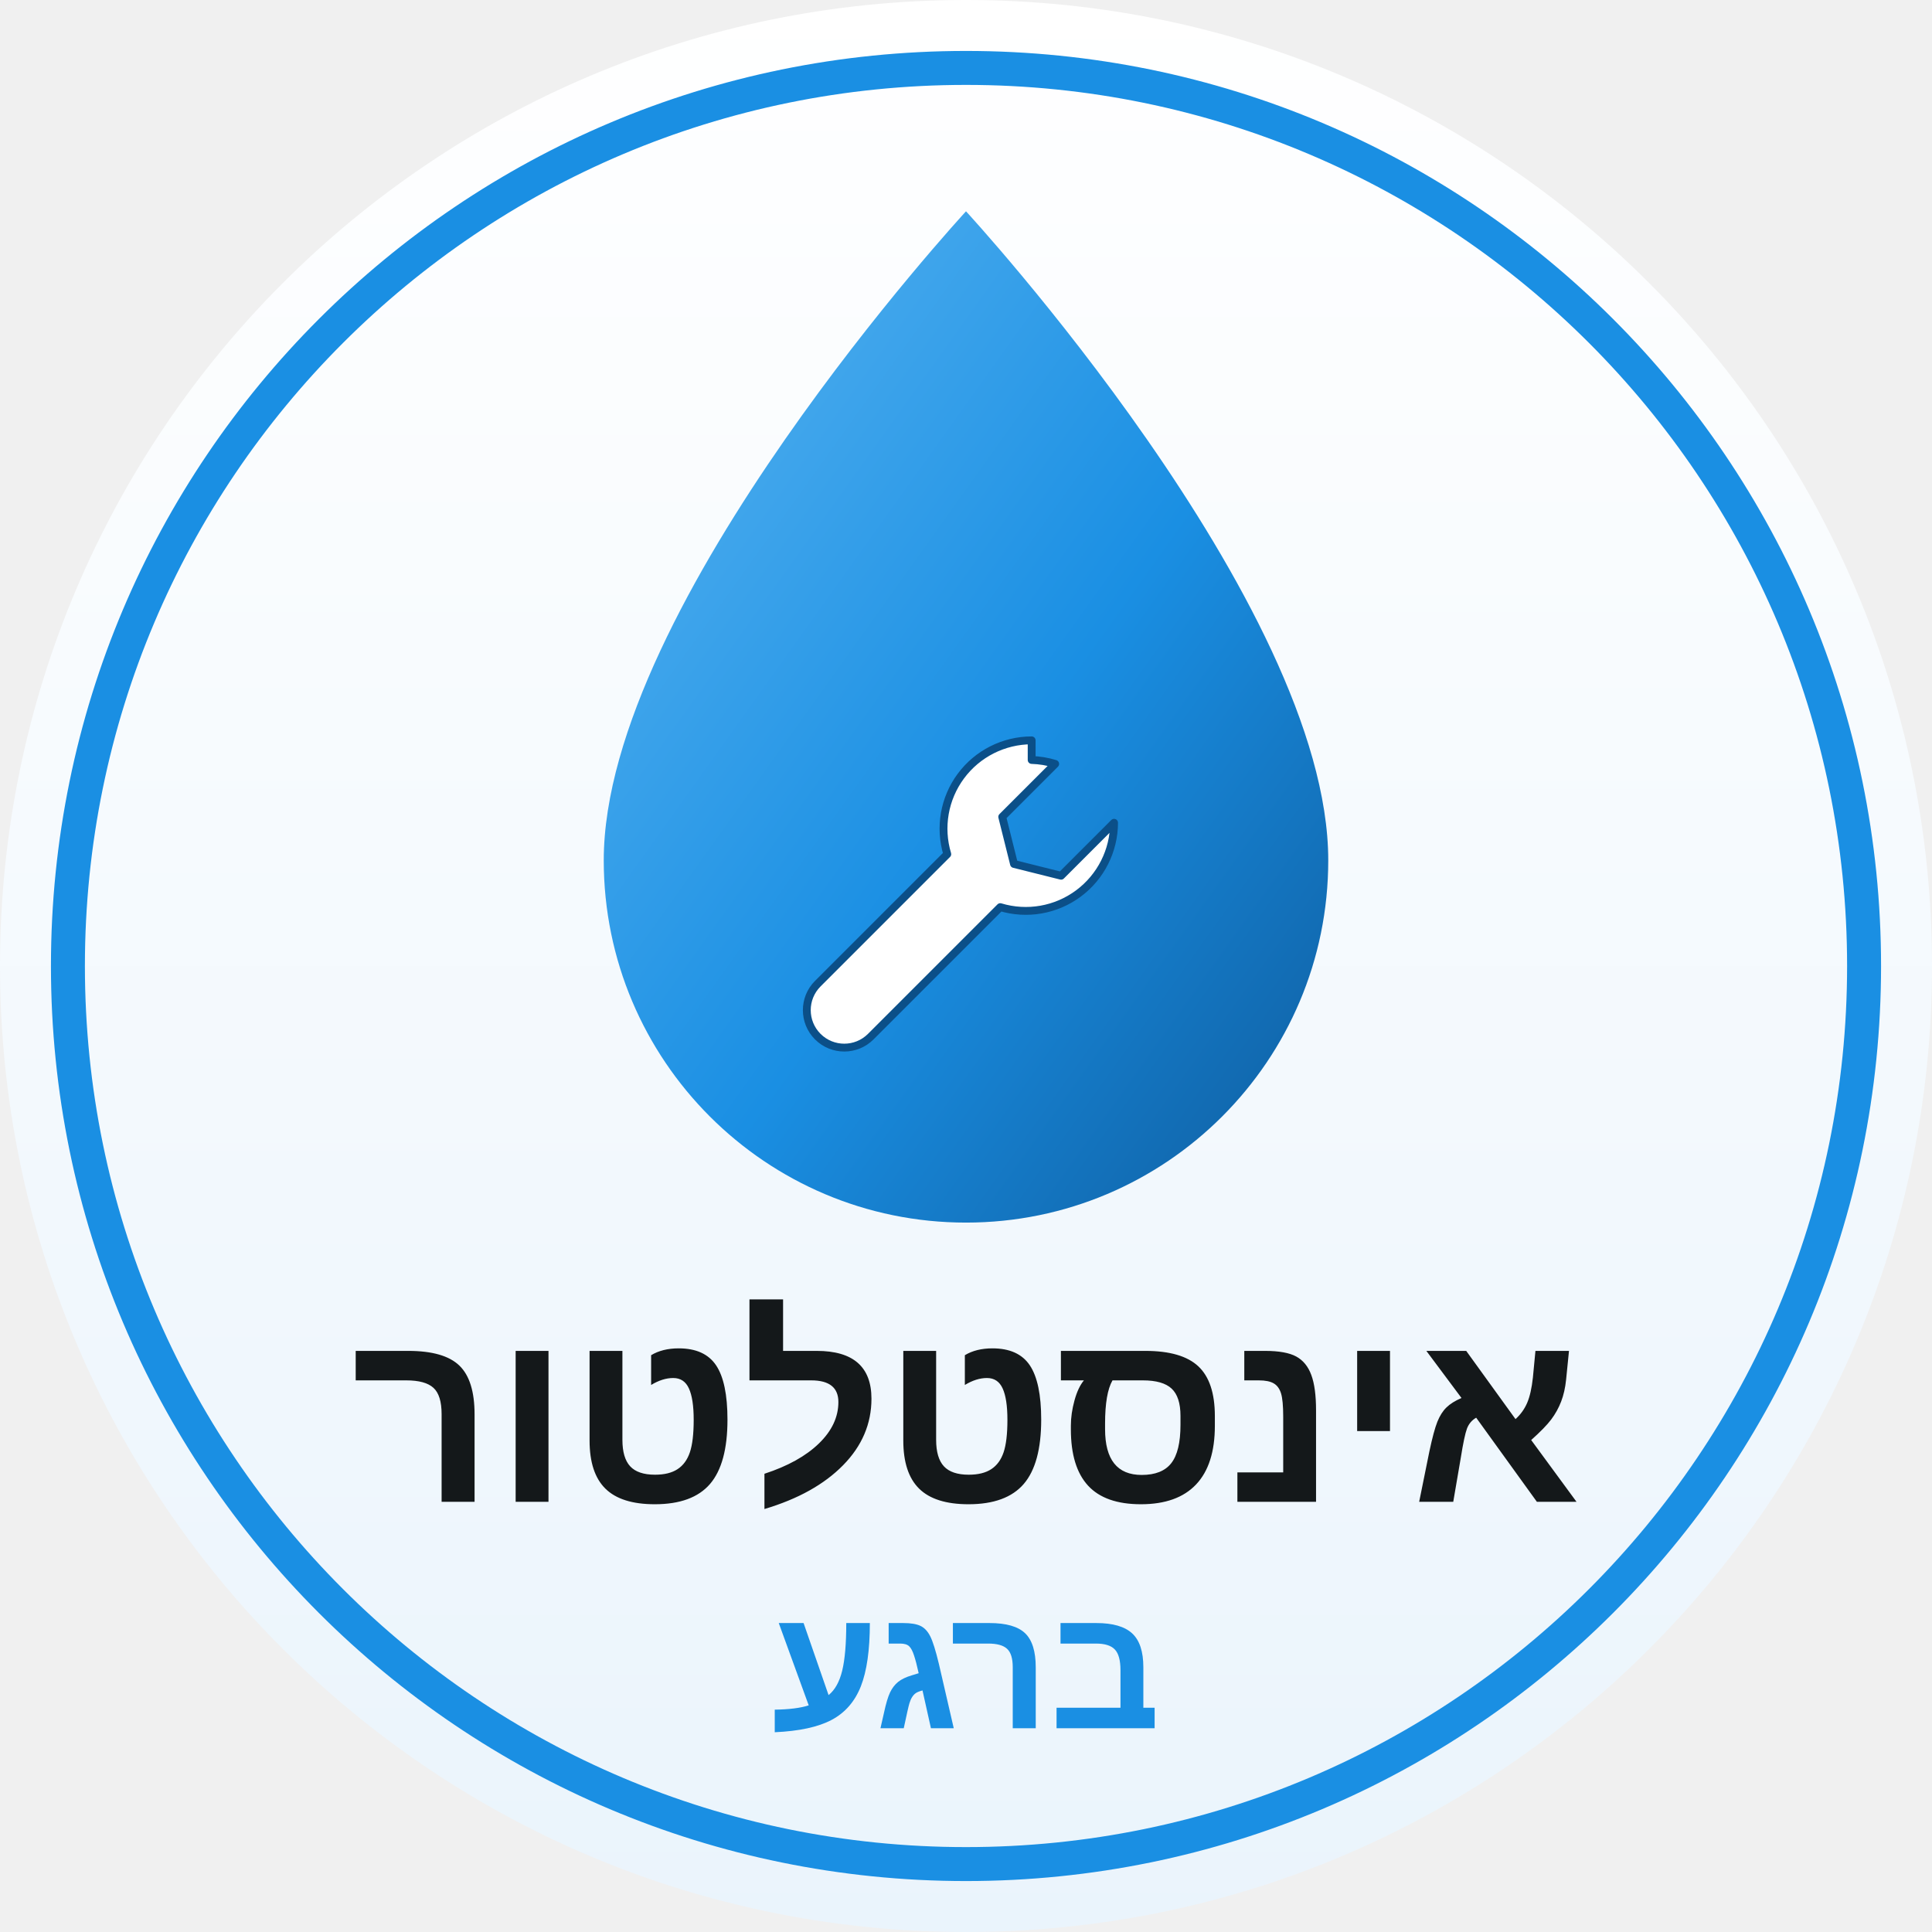
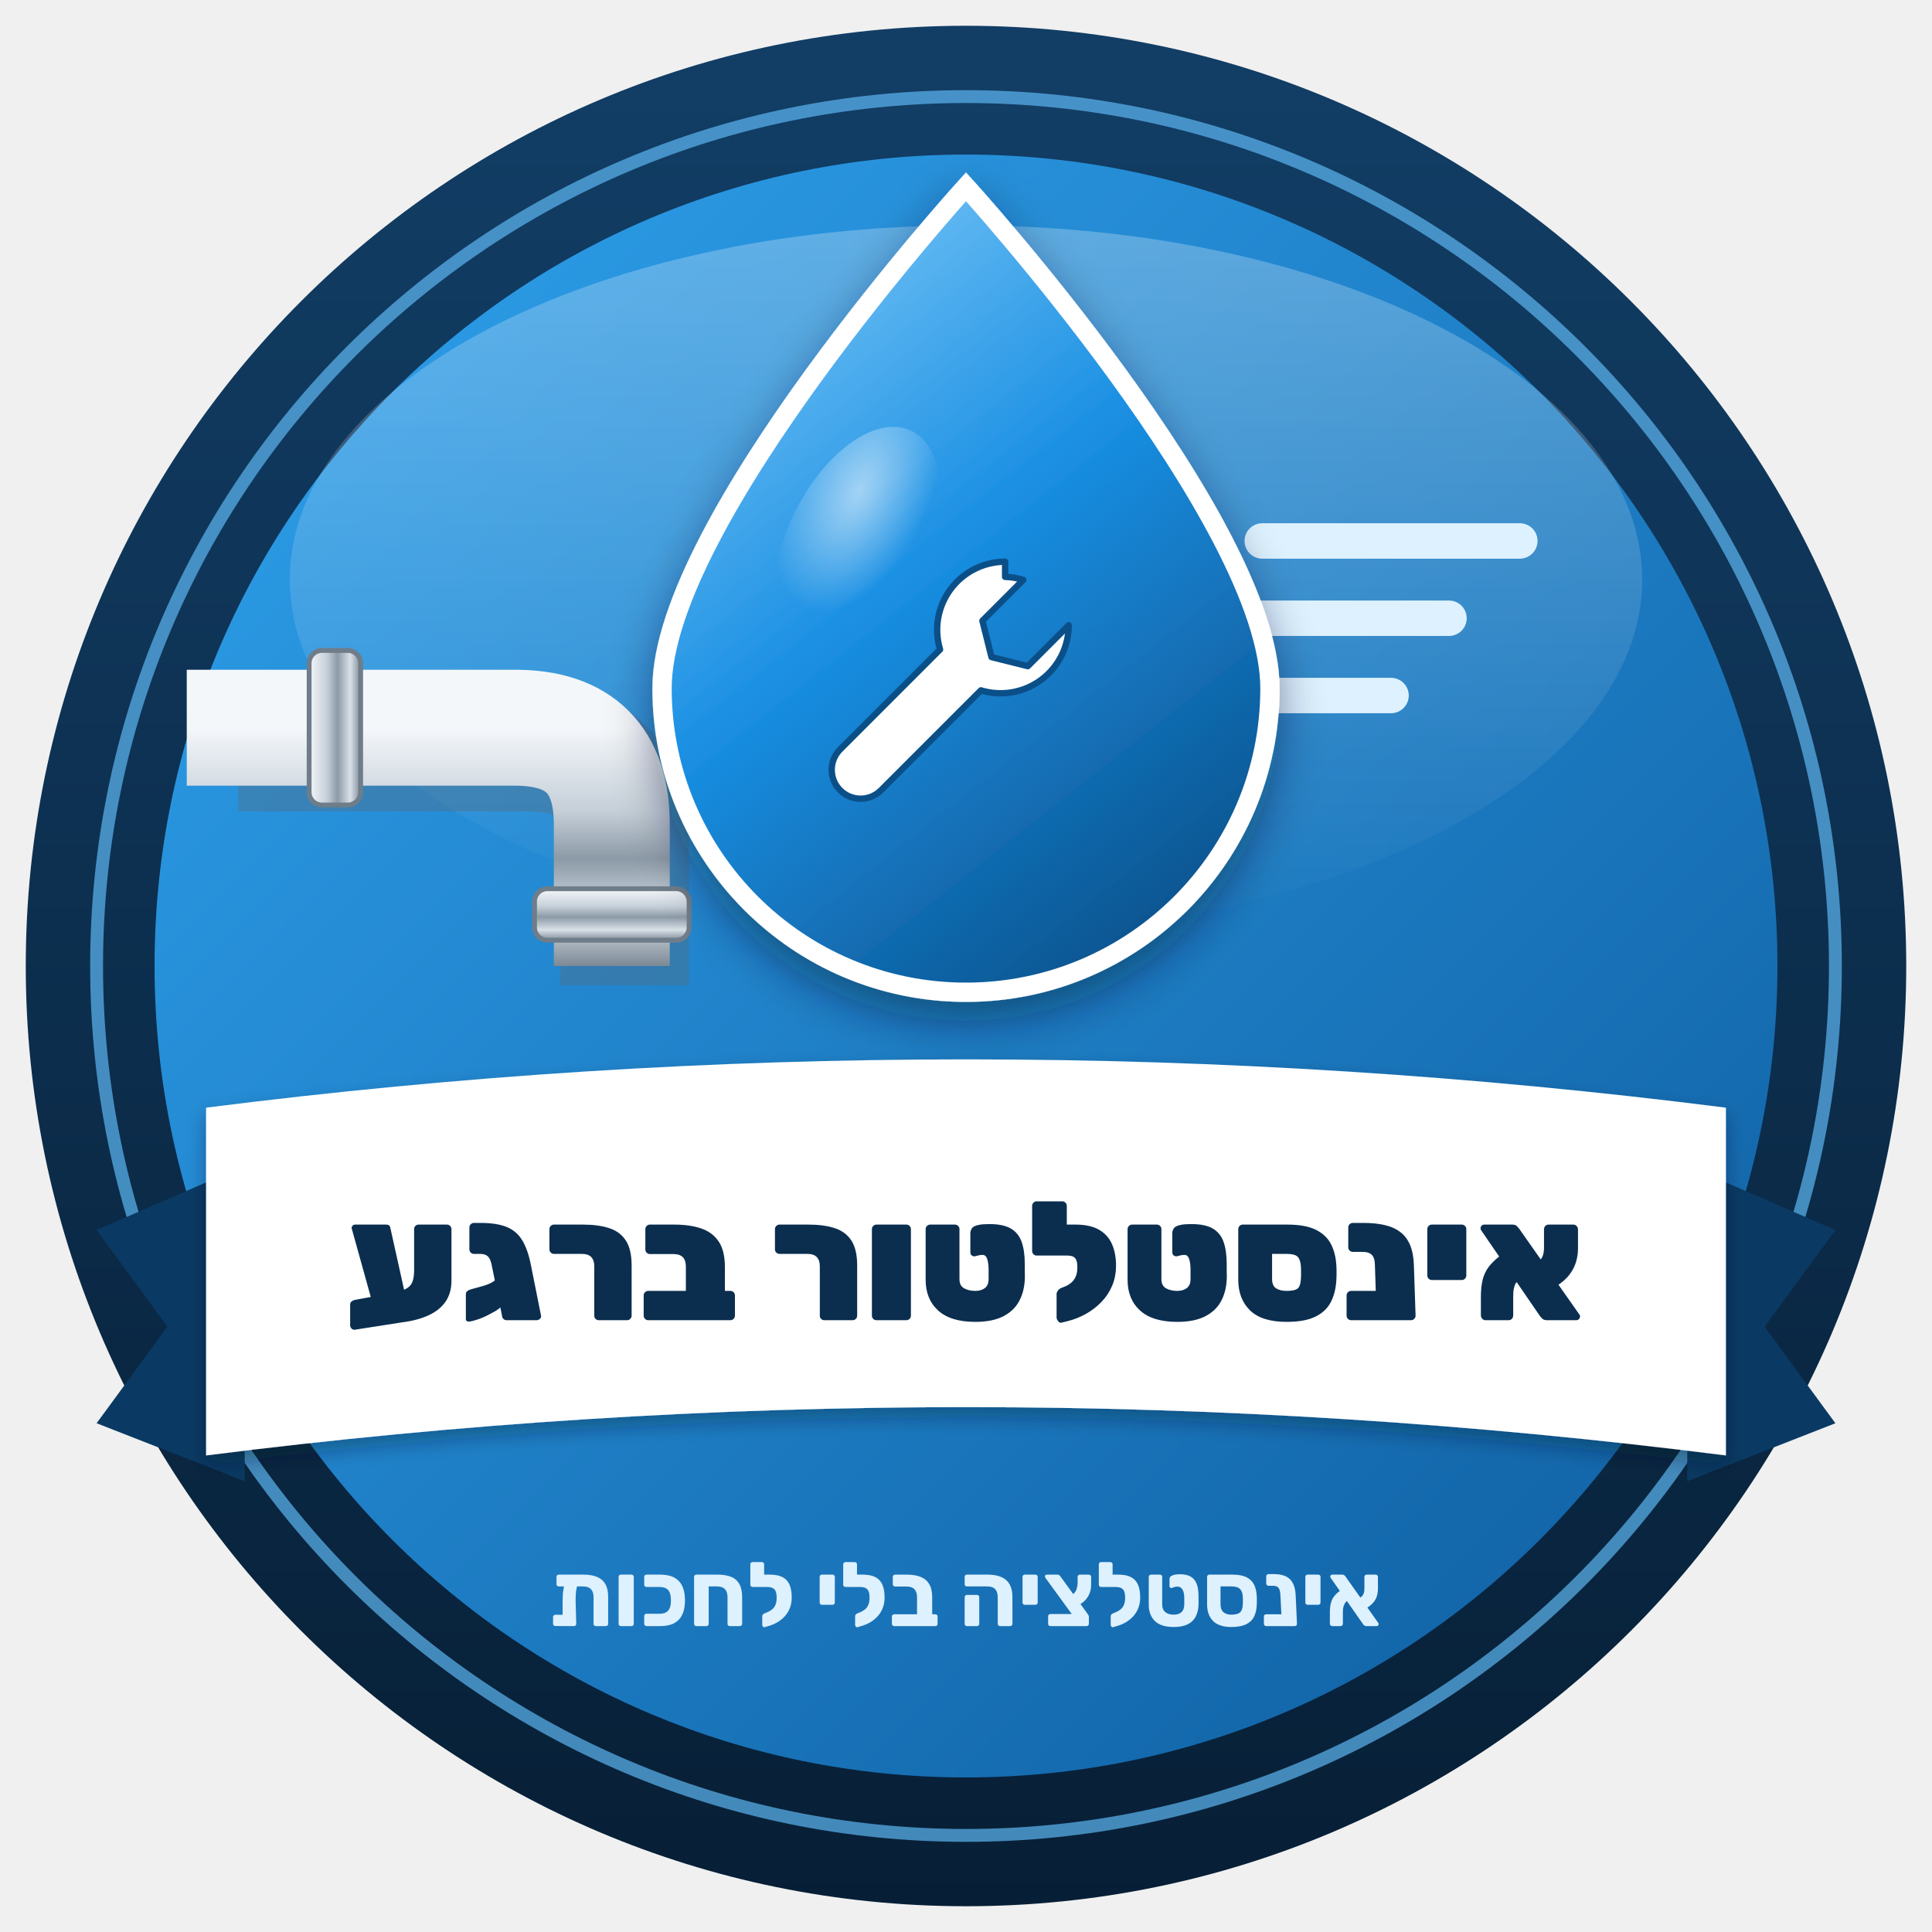
- <svg xmlns="http://www.w3.org/2000/svg" viewBox="0 0 512 512" role="img" aria-label="אינסטלטור ברגע">
+ <svg xmlns="http://www.w3.org/2000/svg" viewBox="0 0 600 600" role="img" aria-label="אינסטלטור ברגע">
  <defs>
-     <linearGradient id="lgBg" x1="0" y1="0" x2="0" y2="1">
-       <stop offset="0" stop-color="#FFFFFF" />
-       <stop offset="1" stop-color="#EAF4FC" />
+     <linearGradient id="gDrop" x1="0.2" y1="0" x2="0.8" y2="1">
+       <stop offset="0" stop-color="#7CC8F7" />
+       <stop offset=".45" stop-color="#1A8FE3" />
+       <stop offset="1" stop-color="#0B4F88" />
    </linearGradient>
-     <linearGradient id="lgDrop" x1="0" y1="0" x2="1" y2="1">
-       <stop offset="0" stop-color="#5CB6F2" />
-       <stop offset=".55" stop-color="#1A8FE3" />
+     <linearGradient id="gNavy" x1="0" y1="0" x2="0" y2="1">
+       <stop offset="0" stop-color="#123E66" />
+       <stop offset="1" stop-color="#071F36" />
+     </linearGradient>
+     <linearGradient id="gBlueBg" x1="0" y1="0" x2="1" y2="1">
+       <stop offset="0" stop-color="#2FA2EE" />
      <stop offset="1" stop-color="#0E5C9E" />
    </linearGradient>
+     <linearGradient id="gChrome" x1="0" y1="0" x2="0" y2="1">
+       <stop offset="0" stop-color="#F4F7FA" />
+       <stop offset=".35" stop-color="#C5CFD8" />
+       <stop offset=".55" stop-color="#8C9AA7" />
+       <stop offset=".8" stop-color="#D9E1E8" />
+       <stop offset="1" stop-color="#7D8A96" />
+     </linearGradient>
+     <linearGradient id="gChromeV" x1="0" y1="0" x2="1" y2="0">
+       <stop offset="0" stop-color="#F4F7FA" />
+       <stop offset=".35" stop-color="#C5CFD8" />
+       <stop offset=".55" stop-color="#8C9AA7" />
+       <stop offset=".8" stop-color="#D9E1E8" />
+       <stop offset="1" stop-color="#7D8A96" />
+     </linearGradient>
+     <linearGradient id="gGloss" x1="0" y1="0" x2="0" y2="1">
+       <stop offset="0" stop-color="#FFFFFF" stop-opacity=".75" />
+       <stop offset="1" stop-color="#FFFFFF" stop-opacity="0" />
+     </linearGradient>
+     <radialGradient id="gShine" cx=".35" cy=".3" r=".5">
+       <stop offset="0" stop-color="#FFFFFF" stop-opacity=".55" />
+       <stop offset="1" stop-color="#FFFFFF" stop-opacity="0" />
+     </radialGradient>
+     <filter id="fShadow" x="-20%" y="-20%" width="140%" height="150%">
+       <feDropShadow dx="0" dy="6" stdDeviation="7" flood-color="#04182B" flood-opacity=".45" />
+     </filter>
+     <filter id="fSoft" x="-20%" y="-20%" width="140%" height="150%">
+       <feDropShadow dx="0" dy="3" stdDeviation="3" flood-color="#04182B" flood-opacity=".35" />
+     </filter>
  </defs>
-   <circle cx="256" cy="256" r="256" fill="url(#lgBg)" />
-   <circle cx="256" cy="256" r="238" fill="none" stroke="#1A8FE3" stroke-width="9" />
-   <path d="M256 56c0 0 96 104 96 172a96 96 0 0 1-192 0C160 160 256 56 256 56Z" fill="url(#lgDrop)" />
-   <g transform="translate(198 178) scale(5.2)" fill="#FFFFFF" stroke="#0B4F88" stroke-width=".4" stroke-linejoin="round">
-     <path d="M14.5 3.5a4.5 4.5 0 0 0-4.3 5.8L3.6 15.9a1.9 1.9 0 0 0 2.7 2.7l6.6-6.6a4.5 4.5 0 0 0 5.8-4.3l-2.7 2.7-2.4-.6-.6-2.4 2.7-2.7a4.5 4.5 0 0 0-1.2-.2Z" />
+   <circle cx="300.0" cy="300.0" r="292" fill="url(#gNavy)" />
+   <circle cx="300.0" cy="300.0" r="270" fill="none" stroke="#5CB6F2" stroke-width="4" opacity=".7" />
+   <circle cx="300.0" cy="300.0" r="252" fill="url(#gBlueBg)" />
+   <ellipse cx="300.0" cy="180.0" rx="210" ry="110" fill="url(#gGloss)" opacity=".35" />
+   <path d="M70 226 H160 Q190 226 190 256 V300" fill="none" stroke="#5A6875" stroke-width="40" stroke-linecap="butt" opacity=".35" transform="translate(4 6)" />
+   <path d="M58 226 H160 Q190 226 190 256 V300" fill="none" stroke="url(#gChrome)" stroke-width="36" />
+   <rect x="96" y="202" width="16" height="48" rx="4" fill="url(#gChromeV)" stroke="#6F7D8A" stroke-width="1.5" />
+   <rect x="166" y="276" width="48" height="16" rx="4" fill="url(#gChrome)" stroke="#6F7D8A" stroke-width="1.5" />
+   <line x1="392" y1="168" x2="472" y2="168" stroke="#DDF1FF" stroke-width="11" stroke-linecap="round" />
+   <line x1="392" y1="192" x2="450" y2="192" stroke="#DDF1FF" stroke-width="11" stroke-linecap="round" />
+   <line x1="392" y1="216" x2="432" y2="216" stroke="#DDF1FF" stroke-width="11" stroke-linecap="round" />
+   <path d="M300.0 58.0 C300.0 58.0 394.4 161.84 394.4 213.76 A94.4 94.4 0 0 1 205.6 213.76 C205.6 161.84 300.0 58.0 300.0 58.0Z" fill="url(#gDrop)" filter="url(#fShadow)" stroke="#FFFFFF" stroke-width="6" />
+   <ellipse cx="266.0" cy="170" rx="22" ry="40" fill="url(#gShine)" transform="rotate(25 266.0 170)" />
+   <g transform="translate(244.0 158) rotate(0 56.4 56.4) scale(4.7)">
+     <path d="M14.5 3.5a4.5 4.5 0 0 0-4.3 5.8L3.6 15.9a1.9 1.9 0 0 0 2.7 2.7l6.6-6.6a4.5 4.5 0 0 0 5.8-4.3l-2.7 2.7-2.4-.6-.6-2.4 2.7-2.7a4.5 4.5 0 0 0-1.2-.2Z" fill="#FFFFFF" stroke="#0B4F88" stroke-width="0.421" stroke-linejoin="round" />
  </g>
-   <text x="256" y="398" text-anchor="middle" font-family="Rubik, Arial, sans-serif" font-weight="800" font-size="66" fill="#14181A">אינסטלטור</text>
-   <text x="256" y="458" text-anchor="middle" font-family="Rubik, Arial, sans-serif" font-weight="800" font-size="46" fill="#1A8FE3">ברגע</text>
+   <path d="M30 382 L76 362 L76 460 L30 442 L52 412Z" fill="#0A3A63" />
+   <path d="M570 382 L524 362 L524 460 L570 442 L548 412Z" fill="#0A3A63" />
+   <path d="M64 344 Q300 314 536 344 L536 452 Q300 422 64 452Z" fill="#FFFFFF" filter="url(#fSoft)" />
+   <path d="M110.148 412.964Q109.576 413.016 109.16 412.574Q108.744 412.132 108.744 411.56V405.112Q108.744 404.54 109.186 404.176Q109.628 403.812 110.148 403.708L121.952 401.524Q124.76 401.004 126.19 400.198Q127.62 399.392 128.114 397.988Q128.608 396.584 128.608 394.4V381.66Q128.608 381.088 129.024 380.698Q129.44 380.308 130.012 380.308H138.8Q139.372 380.308 139.788 380.724Q140.204 381.14 140.204 381.712V397.78Q140.204 401.524 138.41 404.176Q136.616 406.828 133.184 408.44Q129.752 410.052 124.812 410.676ZM116.804 408.752 109.472 382.388Q109.368 381.972 109.29 381.764Q109.212 381.556 109.212 381.348Q109.212 380.932 109.524 380.62Q109.836 380.308 110.252 380.308H119.976Q120.964 380.308 121.172 381.088L127.048 407.556Z M157.312 410.0Q156.74 410.0 156.324 409.584Q155.908 409.168 155.908 408.596L152.788 393.308Q152.528 391.852 152.112 391.02Q151.696 390.188 150.968 389.798Q150.24 389.408 148.94 389.408H147.172Q146.6 389.408 146.184 388.992Q145.768 388.576 145.768 388.004V381.192Q145.768 380.62 146.184 380.204Q146.6 379.788 147.172 379.788H149.2Q154.296 379.788 157.39 381.062Q160.484 382.336 162.226 385.248Q163.968 388.16 164.904 392.996L168.024 408.596Q168.128 409.168 167.66 409.584Q167.192 410.0 166.62 410.0ZM153.36 407.452Q151.228 408.648 149.486 409.35Q147.744 410.052 145.924 410.416Q145.404 410.468 145.04 410.312Q144.676 410.156 144.676 409.636V401.888Q144.676 401.004 145.768 400.588Q146.132 400.432 147.198 400.146Q148.264 399.86 149.486 399.522Q150.708 399.184 151.488 398.872Q152.58 398.456 153.49 397.78Q154.4 397.104 155.154 396.142Q155.908 395.18 156.532 393.88L159.548 394.4Q159.184 398.196 158.482 400.718Q157.78 403.24 156.532 404.826Q155.284 406.412 153.36 407.452Z M185.964 410.0Q185.392 410.0 184.976 409.61Q184.56 409.22 184.56 408.648V393.308Q184.56 391.332 183.598 390.37Q182.636 389.408 180.712 389.408H172.028Q171.456 389.408 171.04 388.992Q170.624 388.576 170.624 388.004V381.712Q170.624 381.14 171.04 380.724Q171.456 380.308 172.028 380.308H181.024Q185.86 380.308 189.24 381.426Q192.62 382.544 194.388 385.3Q196.156 388.056 196.156 392.996V408.596Q196.156 409.168 195.74 409.584Q195.324 410.0 194.752 410.0Z M201.304 410.0Q200.732 410.0 200.316 409.584Q199.9 409.168 199.9 408.596V402.304Q199.9 401.732 200.316 401.316Q200.732 400.9 201.304 400.9H213.004V393.36Q213.004 391.384 212.042 390.422Q211.08 389.46 209.156 389.46H201.824Q201.252 389.46 200.836 389.044Q200.42 388.628 200.42 388.056V381.712Q200.42 381.14 200.836 380.724Q201.252 380.308 201.824 380.308H209.416Q214.252 380.308 217.762 381.504Q221.272 382.7 223.196 385.56Q225.12 388.42 225.12 393.464V400.9H226.836Q227.408 400.9 227.824 401.316Q228.24 401.732 228.24 402.304V408.596Q228.24 409.168 227.824 409.584Q227.408 410.0 226.836 410.0Z M256.008 410.0Q255.436 410.0 255.02 409.61Q254.604 409.22 254.604 408.648V393.308Q254.604 391.332 253.642 390.37Q252.68 389.408 250.756 389.408H242.072Q241.5 389.408 241.084 388.992Q240.668 388.576 240.668 388.004V381.712Q240.668 381.14 241.084 380.724Q241.5 380.308 242.072 380.308H251.068Q255.904 380.308 259.284 381.426Q262.664 382.544 264.432 385.3Q266.2 388.056 266.2 392.996V408.596Q266.2 409.168 265.784 409.584Q265.368 410.0 264.796 410.0Z M272.18 410.0Q271.608 410.0 271.192 409.584Q270.776 409.168 270.776 408.596V381.712Q270.776 381.14 271.192 380.724Q271.608 380.308 272.18 380.308H281.488Q282.06 380.308 282.476 380.724Q282.892 381.14 282.892 381.712V408.596Q282.892 409.168 282.476 409.584Q282.06 410.0 281.488 410.0Z M302.912 410.52Q295.216 410.52 291.342 406.984Q287.468 403.448 287.468 397.468V381.712Q287.468 381.14 287.884 380.724Q288.3 380.308 288.872 380.308H296.568Q297.14 380.308 297.556 380.724Q297.972 381.14 297.972 381.712V397.208Q297.972 399.34 299.454 400.12Q300.936 400.9 302.86 400.9Q304.732 400.9 305.876 400.016Q307.02 399.132 307.02 397.208Q307.02 396.636 307.02 396.194Q307.02 395.752 307.02 395.284Q307.02 394.816 307.02 394.296Q307.02 392.372 306.604 391.046Q306.188 389.72 305.148 389.72Q304.576 389.72 303.978 389.85Q303.38 389.98 303.068 390.084Q302.392 390.292 301.872 389.954Q301.352 389.616 301.352 388.836V382.96Q301.352 382.388 301.638 381.79Q301.924 381.192 302.6 380.828Q303.12 380.568 304.186 380.36Q305.252 380.152 307.332 380.152Q311.596 380.152 313.962 381.556Q316.328 382.96 317.29 385.716Q318.252 388.472 318.252 392.476Q318.252 392.996 318.252 393.984Q318.252 394.972 318.278 395.96Q318.304 396.948 318.252 397.468Q318.044 401.368 316.38 404.306Q314.716 407.244 311.388 408.882Q308.06 410.52 302.912 410.52Z M329.588 410.78Q329.068 410.884 328.6 410.286Q328.132 409.688 328.132 409.116V401.888Q328.132 401.316 328.574 400.77Q329.016 400.224 329.536 400.016L330.94 399.444Q331.876 399.028 332.708 398.326Q333.54 397.624 334.06 396.48Q334.58 395.336 334.58 393.62Q334.58 392.32 334.32 391.514Q334.06 390.708 333.384 390.318Q332.708 389.928 331.408 389.928H330.524Q330.004 389.928 329.562 389.512Q329.12 389.096 329.12 388.524V381.608Q329.12 381.088 329.562 380.698Q330.004 380.308 330.524 380.308H334.008Q338.584 380.308 341.34 381.92Q344.096 383.532 345.344 386.392Q346.592 389.252 346.592 393.048Q346.592 396.48 345.37 399.34Q344.148 402.2 342.016 404.384Q339.884 406.568 337.232 408.05Q334.58 409.532 331.668 410.26ZM332.916 389.928H321.944Q321.372 389.928 320.956 389.512Q320.54 389.096 320.54 388.524V374.484Q320.54 373.912 320.956 373.496Q321.372 373.08 321.944 373.08H329.9Q330.472 373.08 330.888 373.496Q331.304 373.912 331.304 374.484V380.308H332.916Z M365.624 410.52Q357.928 410.52 354.054 406.984Q350.18 403.448 350.18 397.468V381.712Q350.18 381.14 350.596 380.724Q351.012 380.308 351.584 380.308H359.28Q359.852 380.308 360.268 380.724Q360.684 381.14 360.684 381.712V397.208Q360.684 399.34 362.166 400.12Q363.648 400.9 365.572 400.9Q367.444 400.9 368.588 400.016Q369.732 399.132 369.732 397.208Q369.732 396.636 369.732 396.194Q369.732 395.752 369.732 395.284Q369.732 394.816 369.732 394.296Q369.732 392.372 369.316 391.046Q368.9 389.72 367.86 389.72Q367.288 389.72 366.69 389.85Q366.092 389.98 365.78 390.084Q365.104 390.292 364.584 389.954Q364.064 389.616 364.064 388.836V382.96Q364.064 382.388 364.35 381.79Q364.636 381.192 365.312 380.828Q365.832 380.568 366.898 380.36Q367.964 380.152 370.044 380.152Q374.308 380.152 376.674 381.556Q379.04 382.96 380.002 385.716Q380.964 388.472 380.964 392.476Q380.964 392.996 380.964 393.984Q380.964 394.972 380.99 395.96Q381.016 396.948 380.964 397.468Q380.756 401.368 379.092 404.306Q377.428 407.244 374.1 408.882Q370.772 410.52 365.624 410.52Z M399.58 410.52Q391.884 410.52 388.218 406.958Q384.552 403.396 384.552 397.416V381.712Q384.552 381.14 384.968 380.724Q385.384 380.308 385.956 380.308H399.788Q405.404 380.308 408.654 381.92Q411.904 383.532 413.36 386.392Q414.816 389.252 415.024 393.048Q415.076 393.568 415.076 394.4Q415.076 395.232 415.076 396.09Q415.076 396.948 415.024 397.468Q414.816 401.368 413.334 404.306Q411.852 407.244 408.55 408.882Q405.248 410.52 399.58 410.52ZM399.528 400.9Q402.18 400.9 403.038 400.12Q403.896 399.34 404.0 397.208Q404.052 396.688 404.052 395.96Q404.052 395.232 404.052 394.53Q404.052 393.828 404.0 393.308Q403.896 391.332 403.064 390.37Q402.232 389.408 399.528 389.408H395.056V397.208Q395.056 399.34 396.33 400.12Q397.604 400.9 399.528 400.9Z M419.6 410.0Q419.028 410.0 418.612 409.584Q418.196 409.168 418.196 408.596V402.304Q418.196 401.732 418.612 401.316Q419.028 400.9 419.6 400.9H438.06V408.596Q438.06 409.168 437.644 409.584Q437.228 410.0 436.656 410.0ZM428.908 410.0Q428.336 410.0 427.92 409.584Q427.504 409.168 427.504 408.596L426.984 392.684Q426.932 391.228 426.516 390.396Q426.1 389.564 425.268 389.174Q424.436 388.784 423.136 388.784H420.12Q419.548 388.784 419.132 388.368Q418.716 387.952 418.716 387.38V381.192Q418.716 380.62 419.132 380.204Q419.548 379.788 420.12 379.788H423.396Q427.192 379.788 430.078 380.464Q432.964 381.14 434.94 382.674Q436.916 384.208 437.956 386.756Q438.996 389.304 439.1 392.996L439.62 408.596Q439.62 409.168 439.204 409.584Q438.788 410.0 438.216 410.0Z M444.664 397.52Q444.092 397.52 443.676 397.104Q443.26 396.688 443.26 396.116V381.712Q443.26 381.14 443.676 380.724Q444.092 380.308 444.664 380.308H453.972Q454.544 380.308 454.96 380.724Q455.376 381.14 455.376 381.712V396.116Q455.376 396.688 454.96 397.104Q454.544 397.52 453.972 397.52Z M480.44 410.0Q479.452 410.0 478.958 409.506Q478.464 409.012 478.308 408.804L459.952 382.024Q459.796 381.816 459.796 381.452Q459.796 380.984 460.134 380.646Q460.472 380.308 460.94 380.308H469.624Q470.664 380.308 471.132 380.828Q471.6 381.348 471.808 381.608L490.528 408.284Q490.684 408.492 490.684 408.622Q490.684 408.752 490.684 408.856Q490.684 409.324 490.346 409.662Q490.008 410.0 489.54 410.0ZM461.304 410.0Q460.732 410.0 460.316 409.532Q459.9 409.064 459.9 408.492V402.928Q459.9 399.6 460.472 397.364Q461.044 395.128 462.37 393.386Q463.696 391.644 466.036 389.876L471.444 397.676Q470.664 398.404 470.352 399.366Q470.04 400.328 469.988 401.212Q469.936 402.096 469.936 402.72V408.492Q469.936 409.168 469.52 409.584Q469.104 410.0 468.532 410.0ZM483.3 399.444 477.58 391.8Q478.516 391.28 478.906 390.5Q479.296 389.72 479.4 388.914Q479.504 388.108 479.504 387.588V381.816Q479.504 381.14 479.92 380.724Q480.336 380.308 480.908 380.308H488.656Q489.228 380.308 489.644 380.776Q490.06 381.244 490.06 381.816V387.796Q490.06 389.824 489.462 391.878Q488.864 393.932 487.408 395.856Q485.952 397.78 483.3 399.444Z" fill="#0B2E4F" />
+   <path d="M173.524 492.68Q173.216 492.68 173.02 492.484Q172.824 492.288 172.824 491.98V489.712Q172.824 489.404 173.02 489.208Q173.216 489.012 173.524 489.012H181.196Q183.716 489.012 185.424 489.726Q187.132 490.44 188.0 491.952Q188.868 493.464 188.868 495.872V504.3Q188.868 504.58 188.672 504.79Q188.476 505.0 188.168 505.0H185.032Q184.724 505.0 184.528 504.804Q184.332 504.608 184.332 504.3V496.012Q184.332 494.388 183.534 493.534Q182.736 492.68 181.028 492.68ZM176.996 490.748H178.256Q179.012 490.748 179.306 491.056Q179.6 491.364 179.488 491.7Q179.208 492.596 179.04 493.394Q178.872 494.192 178.816 495.032Q178.76 495.872 178.76 496.908L178.956 504.3Q178.956 504.58 178.76 504.79Q178.564 505.0 178.256 505.0L172.46 504.972Q172.18 504.972 171.97 504.776Q171.76 504.58 171.76 504.272V502.172Q171.76 501.892 171.97 501.682Q172.18 501.472 172.46 501.472L174.728 501.5V496.964Q174.728 496.04 174.784 495.214Q174.84 494.388 174.994 493.52Q175.148 492.652 175.456 491.7Q175.596 491.308 175.918 491.028Q176.24 490.748 176.996 490.748Z M192.816 505.0Q192.508 505.0 192.312 504.79Q192.116 504.58 192.116 504.3V489.712Q192.116 489.404 192.312 489.208Q192.508 489.012 192.816 489.012H196.12Q196.428 489.012 196.624 489.208Q196.82 489.404 196.82 489.712V504.3Q196.82 504.58 196.624 504.79Q196.428 505.0 196.12 505.0Z M200.796 505.0Q200.488 505.0 200.278 504.79Q200.068 504.58 200.068 504.3V501.864Q200.068 501.556 200.278 501.36Q200.488 501.164 200.796 501.164H204.856Q206.564 501.164 207.404 500.296Q208.244 499.428 208.328 497.832Q208.356 497.328 208.356 496.992Q208.356 496.656 208.328 496.18Q208.244 494.556 207.404 493.702Q206.564 492.848 204.856 492.848H200.796Q200.488 492.848 200.278 492.652Q200.068 492.456 200.068 492.148V489.712Q200.068 489.404 200.278 489.208Q200.488 489.012 200.796 489.012H204.996Q207.684 489.012 209.336 489.894Q210.988 490.776 211.8 492.386Q212.612 493.996 212.696 496.18Q212.724 496.656 212.724 496.992Q212.724 497.328 212.696 497.832Q212.612 499.988 211.8 501.612Q210.988 503.236 209.336 504.118Q207.684 505.0 204.996 505.0Z M216.252 505.0Q215.944 505.0 215.748 504.79Q215.552 504.58 215.552 504.3V489.712Q215.552 489.404 215.748 489.208Q215.944 489.012 216.252 489.012H222.776Q225.324 489.012 227.032 489.698Q228.74 490.384 229.608 491.938Q230.476 493.492 230.476 496.012V504.3Q230.476 504.58 230.28 504.79Q230.084 505.0 229.776 505.0H226.64Q226.332 505.0 226.136 504.804Q225.94 504.608 225.94 504.3V496.012Q225.94 494.388 225.142 493.534Q224.344 492.68 222.636 492.68H220.088V504.3Q220.088 504.58 219.892 504.79Q219.696 505.0 219.388 505.0Z M237.476 505.336Q237.196 505.42 236.958 505.168Q236.72 504.916 236.72 504.636V501.92Q236.72 501.668 236.916 501.416Q237.112 501.164 237.42 501.052L238.316 500.688Q239.1 500.352 239.758 499.834Q240.416 499.316 240.808 498.434Q241.2 497.552 241.2 496.18Q241.2 494.976 240.92 494.248Q240.64 493.52 239.982 493.184Q239.324 492.848 238.12 492.848H237.476Q237.196 492.848 236.986 492.652Q236.776 492.456 236.776 492.148V489.684Q236.776 489.404 236.986 489.208Q237.196 489.012 237.476 489.012H239.044Q241.564 489.012 243.062 489.81Q244.56 490.608 245.218 492.19Q245.876 493.772 245.876 496.068Q245.876 497.972 245.274 499.456Q244.672 500.94 243.636 502.046Q242.6 503.152 241.312 503.88Q240.024 504.608 238.596 505.0ZM238.456 492.848H233.724Q233.444 492.848 233.234 492.652Q233.024 492.456 233.024 492.148V485.82Q233.024 485.512 233.234 485.316Q233.444 485.12 233.724 485.12H236.58Q236.888 485.12 237.098 485.316Q237.308 485.512 237.308 485.82V489.012H238.484Z M255.256 498.392Q254.948 498.392 254.752 498.182Q254.556 497.972 254.556 497.692V489.712Q254.556 489.404 254.752 489.208Q254.948 489.012 255.256 489.012H258.56Q258.868 489.012 259.064 489.208Q259.26 489.404 259.26 489.712V497.692Q259.26 497.972 259.064 498.182Q258.868 498.392 258.56 498.392Z M266.316 505.336Q266.036 505.42 265.798 505.168Q265.56 504.916 265.56 504.636V501.92Q265.56 501.668 265.756 501.416Q265.952 501.164 266.26 501.052L267.156 500.688Q267.94 500.352 268.598 499.834Q269.256 499.316 269.648 498.434Q270.04 497.552 270.04 496.18Q270.04 494.976 269.76 494.248Q269.48 493.52 268.822 493.184Q268.164 492.848 266.96 492.848H266.316Q266.036 492.848 265.826 492.652Q265.616 492.456 265.616 492.148V489.684Q265.616 489.404 265.826 489.208Q266.036 489.012 266.316 489.012H267.884Q270.404 489.012 271.902 489.81Q273.4 490.608 274.058 492.19Q274.716 493.772 274.716 496.068Q274.716 497.972 274.114 499.456Q273.512 500.94 272.476 502.046Q271.44 503.152 270.152 503.88Q268.864 504.608 267.436 505.0ZM267.296 492.848H262.564Q262.284 492.848 262.074 492.652Q261.864 492.456 261.864 492.148V485.82Q261.864 485.512 262.074 485.316Q262.284 485.12 262.564 485.12H265.42Q265.728 485.12 265.938 485.316Q266.148 485.512 266.148 485.82V489.012H267.324Z M277.684 505.0Q277.404 505.0 277.194 504.79Q276.984 504.58 276.984 504.3V502.032Q276.984 501.724 277.194 501.528Q277.404 501.332 277.684 501.332H284.796V496.012Q284.796 494.416 283.998 493.562Q283.2 492.708 281.492 492.708H277.964Q277.684 492.708 277.474 492.498Q277.264 492.288 277.264 492.008V489.712Q277.264 489.404 277.474 489.208Q277.684 489.012 277.964 489.012H281.632Q284.152 489.012 285.902 489.712Q287.652 490.412 288.576 491.952Q289.5 493.492 289.5 496.012V501.332H290.48Q290.788 501.332 290.984 501.528Q291.18 501.724 291.18 502.032V504.3Q291.18 504.58 290.984 504.79Q290.788 505.0 290.48 505.0Z M310.584 505.0Q310.276 505.0 310.066 504.804Q309.856 504.608 309.856 504.3V496.012Q309.856 494.388 309.072 493.534Q308.288 492.68 306.58 492.68H300.28Q299.972 492.68 299.776 492.484Q299.58 492.288 299.58 491.98V489.712Q299.58 489.404 299.776 489.208Q299.972 489.012 300.28 489.012H306.72Q310.472 489.012 312.446 490.692Q314.42 492.372 314.42 496.012V504.3Q314.42 504.58 314.21 504.79Q314.0 505.0 313.72 505.0ZM300.28 505.0Q299.972 505.0 299.776 504.79Q299.58 504.58 299.58 504.3V496.012Q299.58 495.732 299.776 495.522Q299.972 495.312 300.28 495.312H303.416Q303.724 495.312 303.92 495.522Q304.116 495.732 304.116 496.012V504.3Q304.116 504.58 303.92 504.79Q303.724 505.0 303.416 505.0Z M318.256 498.392Q317.948 498.392 317.752 498.182Q317.556 497.972 317.556 497.692V489.712Q317.556 489.404 317.752 489.208Q317.948 489.012 318.256 489.012H321.56Q321.868 489.012 322.064 489.208Q322.26 489.404 322.26 489.712V497.692Q322.26 497.972 322.064 498.182Q321.868 498.392 321.56 498.392Z M326.208 505.0Q325.9 505.0 325.704 504.79Q325.508 504.58 325.508 504.3V501.948Q325.508 501.64 325.704 501.444Q325.9 501.248 326.208 501.248H332.844L324.668 490.02Q324.612 489.908 324.556 489.796Q324.5 489.684 324.5 489.572Q324.5 489.32 324.682 489.166Q324.864 489.012 325.116 489.012H328.392Q328.784 489.012 328.994 489.194Q329.204 489.376 329.288 489.516L337.772 501.22Q337.912 501.416 338.038 501.626Q338.164 501.836 338.164 502.144V504.3Q338.164 504.58 337.954 504.79Q337.744 505.0 337.464 505.0ZM335.14 498.392 332.872 495.34Q333.88 494.724 334.272 493.702Q334.664 492.68 334.664 491.392V489.74Q334.664 489.404 334.874 489.208Q335.084 489.012 335.392 489.012H338.164Q338.472 489.012 338.668 489.236Q338.864 489.46 338.864 489.74V492.204Q338.864 494.164 337.912 495.788Q336.96 497.412 335.14 498.392Z M345.696 505.336Q345.416 505.42 345.178 505.168Q344.94 504.916 344.94 504.636V501.92Q344.94 501.668 345.136 501.416Q345.332 501.164 345.64 501.052L346.536 500.688Q347.32 500.352 347.978 499.834Q348.636 499.316 349.028 498.434Q349.42 497.552 349.42 496.18Q349.42 494.976 349.14 494.248Q348.86 493.52 348.202 493.184Q347.544 492.848 346.34 492.848H345.696Q345.416 492.848 345.206 492.652Q344.996 492.456 344.996 492.148V489.684Q344.996 489.404 345.206 489.208Q345.416 489.012 345.696 489.012H347.264Q349.784 489.012 351.282 489.81Q352.78 490.608 353.438 492.19Q354.096 493.772 354.096 496.068Q354.096 497.972 353.494 499.456Q352.892 500.94 351.856 502.046Q350.82 503.152 349.532 503.88Q348.244 504.608 346.816 505.0ZM346.676 492.848H341.944Q341.664 492.848 341.454 492.652Q341.244 492.456 341.244 492.148V485.82Q341.244 485.512 341.454 485.316Q341.664 485.12 341.944 485.12H344.8Q345.108 485.12 345.318 485.316Q345.528 485.512 345.528 485.82V489.012H346.704Z M364.512 505.28Q360.536 505.28 358.646 503.418Q356.756 501.556 356.756 498.336V489.712Q356.756 489.404 356.966 489.208Q357.176 489.012 357.456 489.012H360.228Q360.536 489.012 360.732 489.208Q360.928 489.404 360.928 489.712V498.196Q360.928 499.848 361.894 500.646Q362.86 501.444 364.484 501.444Q366.108 501.444 366.934 500.66Q367.76 499.876 367.788 498.28Q367.788 498.0 367.788 497.608Q367.788 497.216 367.788 496.81Q367.788 496.404 367.788 496.124Q367.76 494.5 367.214 493.618Q366.668 492.736 365.66 492.736Q365.268 492.736 364.806 492.848Q364.344 492.96 364.064 493.128Q363.756 493.24 363.476 493.086Q363.196 492.932 363.196 492.568V490.468Q363.196 490.16 363.308 489.894Q363.42 489.628 363.728 489.46Q364.12 489.208 364.736 489.054Q365.352 488.9 366.444 488.9Q368.516 488.9 369.776 489.628Q371.036 490.356 371.61 491.812Q372.184 493.268 372.212 495.452Q372.212 495.732 372.212 496.334Q372.212 496.936 372.226 497.538Q372.24 498.14 372.212 498.42Q372.128 500.548 371.316 502.088Q370.504 503.628 368.838 504.454Q367.172 505.28 364.512 505.28Z M382.404 505.28Q378.568 505.28 376.72 503.404Q374.872 501.528 374.872 498.252V489.712Q374.872 489.404 375.068 489.208Q375.264 489.012 375.572 489.012H382.684Q385.484 489.012 387.108 489.824Q388.732 490.636 389.474 492.148Q390.216 493.66 390.3 495.76Q390.328 496.04 390.328 496.558Q390.328 497.076 390.328 497.608Q390.328 498.14 390.3 498.42Q390.216 500.548 389.446 502.088Q388.676 503.628 386.968 504.454Q385.26 505.28 382.404 505.28ZM382.404 501.444Q384.392 501.444 385.148 500.702Q385.904 499.96 385.96 498.28Q385.988 498.0 385.988 497.538Q385.988 497.076 385.988 496.628Q385.988 496.18 385.96 495.9Q385.904 494.276 385.106 493.478Q384.308 492.68 382.544 492.68H379.044V498.196Q379.044 499.848 379.926 500.646Q380.808 501.444 382.404 501.444Z M393.212 505.0Q392.932 505.0 392.722 504.79Q392.512 504.58 392.512 504.3V502.032Q392.512 501.724 392.722 501.528Q392.932 501.332 393.212 501.332H402.2V504.356Q402.2 504.636 402.004 504.818Q401.808 505.0 401.5 505.0ZM398.784 505.0Q398.476 505.0 398.28 504.79Q398.084 504.58 398.084 504.3L397.664 495.676Q397.636 494.64 397.44 493.926Q397.244 493.212 396.768 492.848Q396.292 492.484 395.34 492.484H393.94Q393.66 492.484 393.45 492.274Q393.24 492.064 393.24 491.756V489.544Q393.24 489.236 393.45 489.04Q393.66 488.844 393.94 488.844H395.452Q397.272 488.844 398.56 489.25Q399.848 489.656 400.674 490.51Q401.5 491.364 401.92 492.666Q402.34 493.968 402.396 495.732L402.788 504.3Q402.816 504.58 402.606 504.79Q402.396 505.0 402.088 505.0Z M406.092 498.392Q405.784 498.392 405.588 498.182Q405.392 497.972 405.392 497.692V489.712Q405.392 489.404 405.588 489.208Q405.784 489.012 406.092 489.012H409.396Q409.704 489.012 409.9 489.208Q410.096 489.404 410.096 489.712V497.692Q410.096 497.972 409.9 498.182Q409.704 498.392 409.396 498.392Z M424.32 505.0Q423.872 505.0 423.648 504.776Q423.424 504.552 423.34 504.44L413.26 490.02Q413.12 489.824 413.12 489.6Q413.12 489.376 413.302 489.194Q413.484 489.012 413.736 489.012H416.844Q417.292 489.012 417.516 489.236Q417.74 489.46 417.852 489.6L428.016 503.992Q428.128 504.132 428.142 504.23Q428.156 504.328 428.156 504.412Q428.156 504.636 427.988 504.818Q427.82 505.0 427.568 505.0ZM413.708 505.0Q413.428 505.0 413.218 504.776Q413.008 504.552 413.008 504.272V500.716Q413.008 499.148 413.288 497.958Q413.568 496.768 414.296 495.788Q415.024 494.808 416.396 493.856L418.552 496.992Q417.88 497.496 417.544 498.154Q417.208 498.812 417.124 499.484Q417.04 500.156 417.04 500.688V504.272Q417.04 504.58 416.83 504.79Q416.62 505.0 416.34 505.0ZM424.096 499.568 421.912 496.46Q422.808 496.012 423.186 495.466Q423.564 494.92 423.648 494.332Q423.732 493.744 423.732 493.212V489.74Q423.732 489.404 423.942 489.208Q424.152 489.012 424.432 489.012H427.232Q427.54 489.012 427.736 489.236Q427.932 489.46 427.932 489.74V493.324Q427.932 494.472 427.638 495.564Q427.344 496.656 426.518 497.664Q425.692 498.672 424.096 499.568Z" fill="#DDF1FF" />
</svg>
